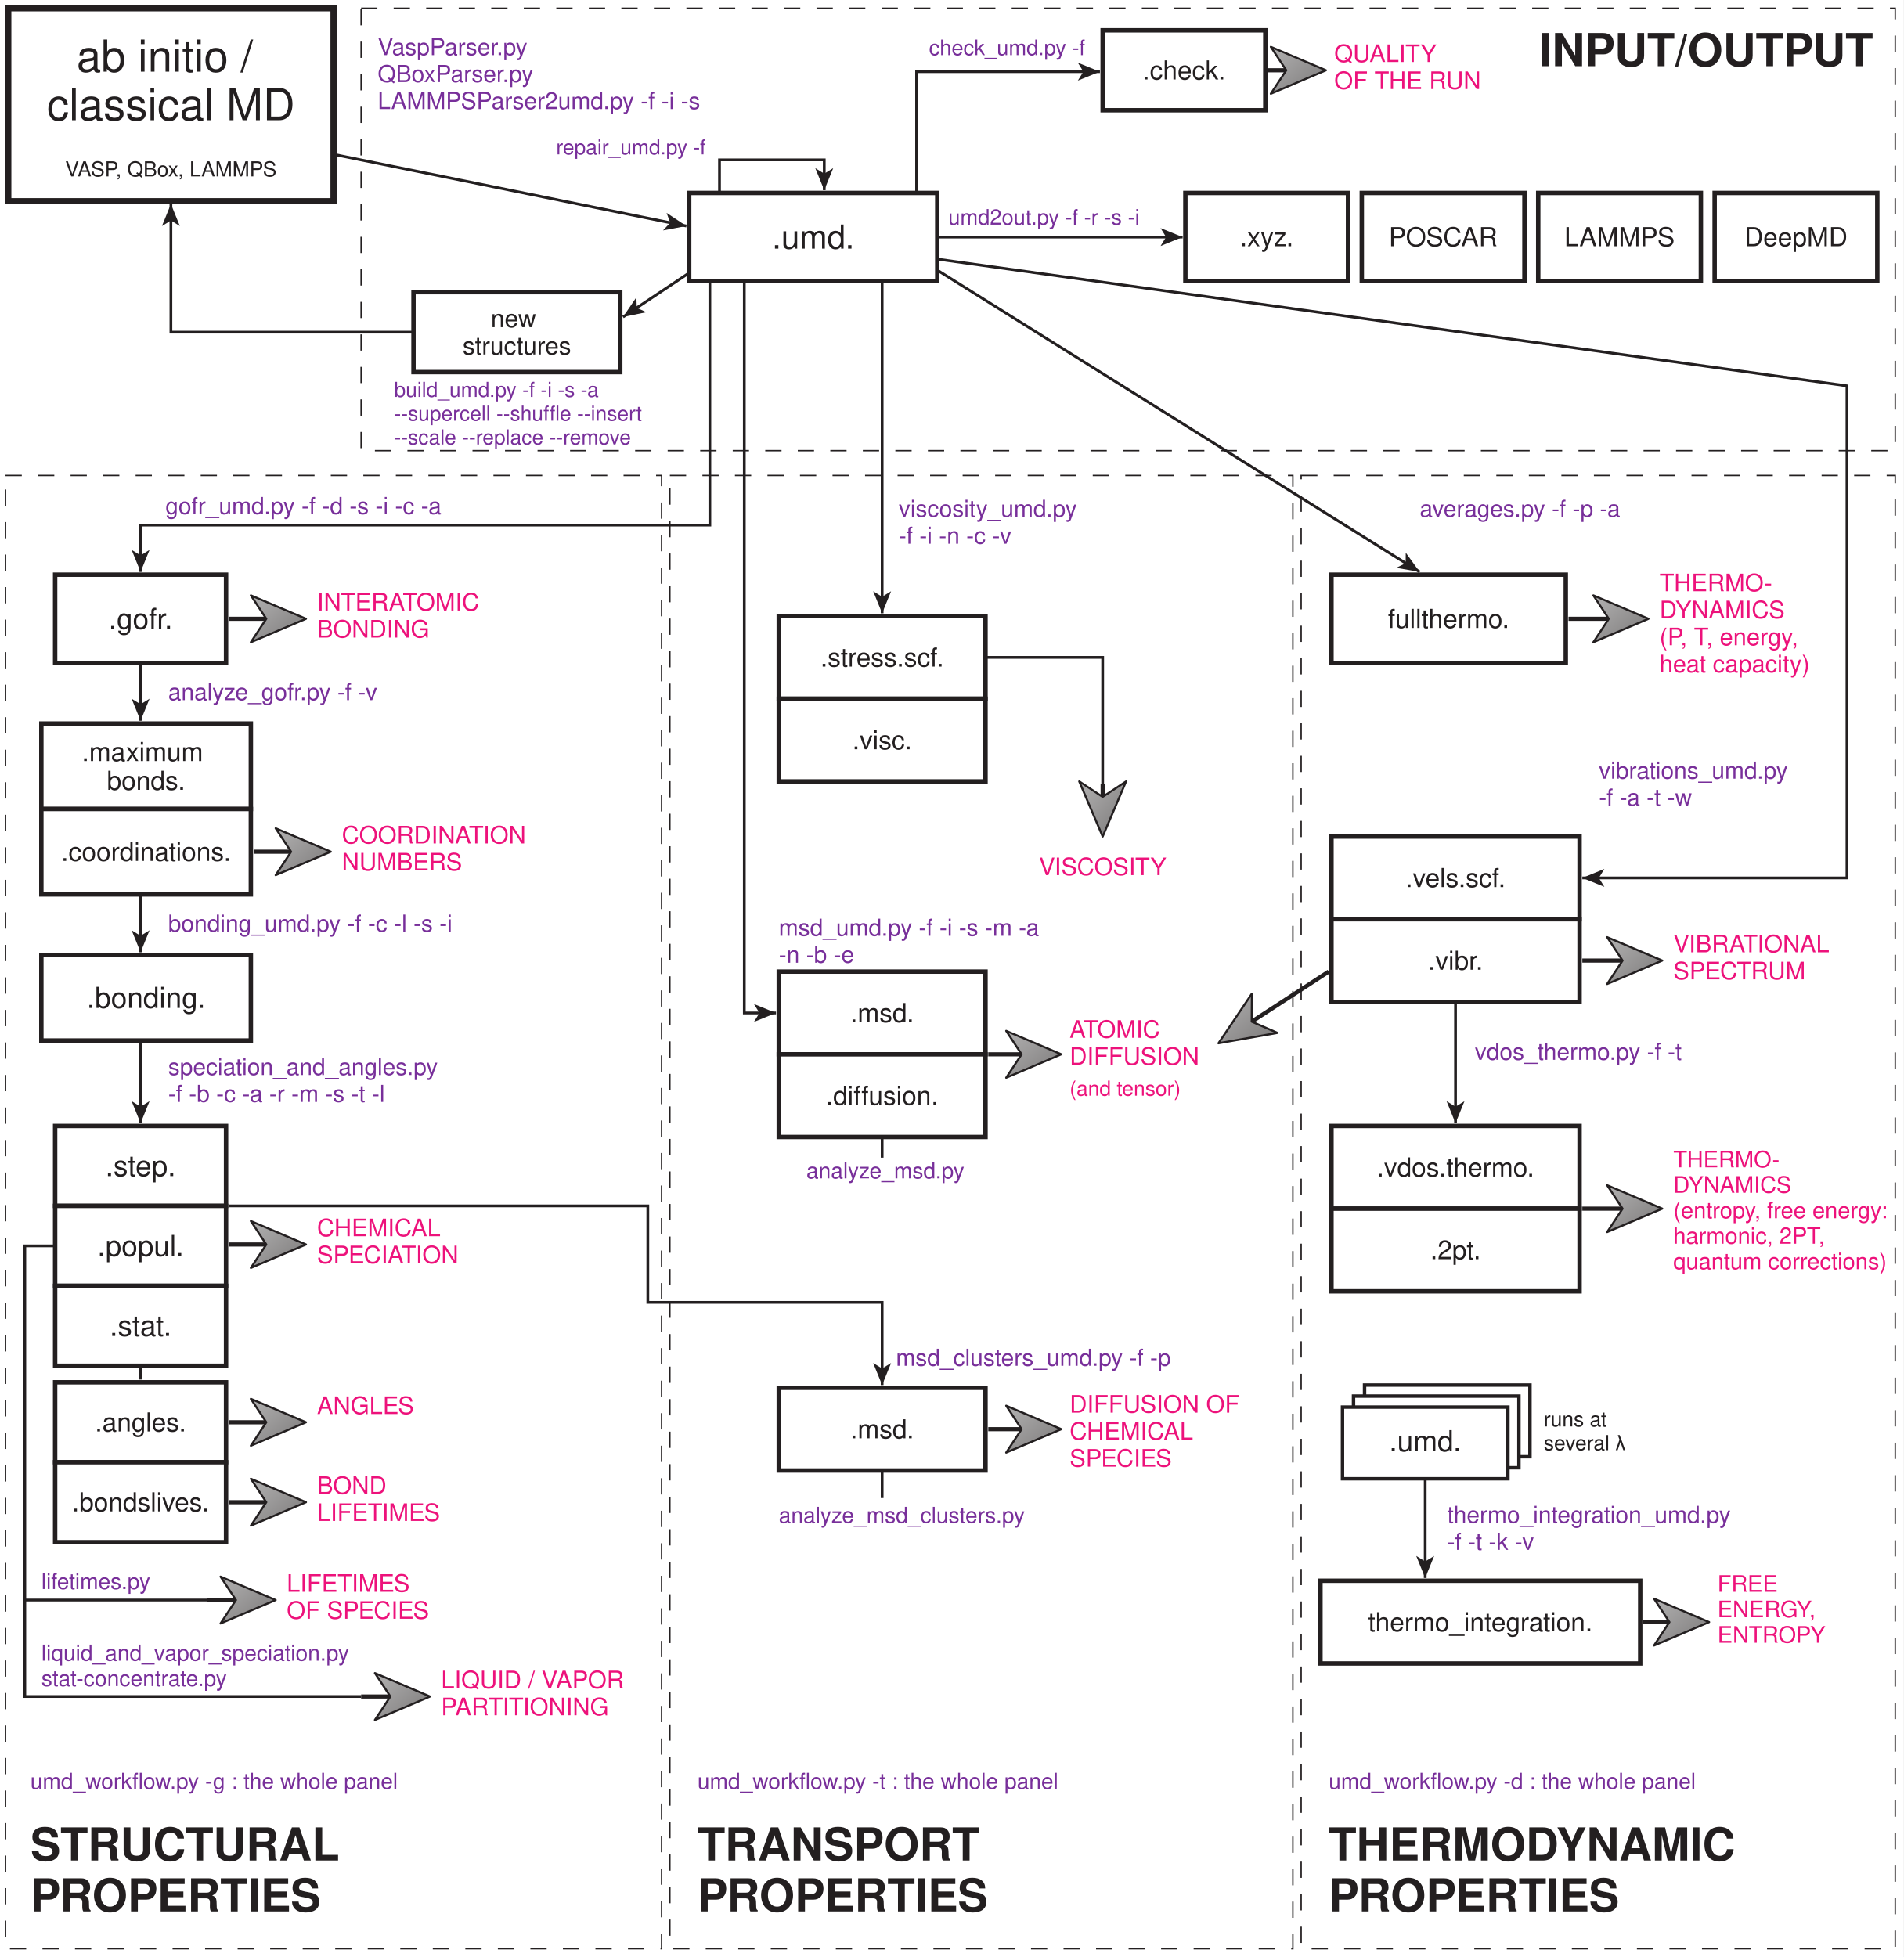
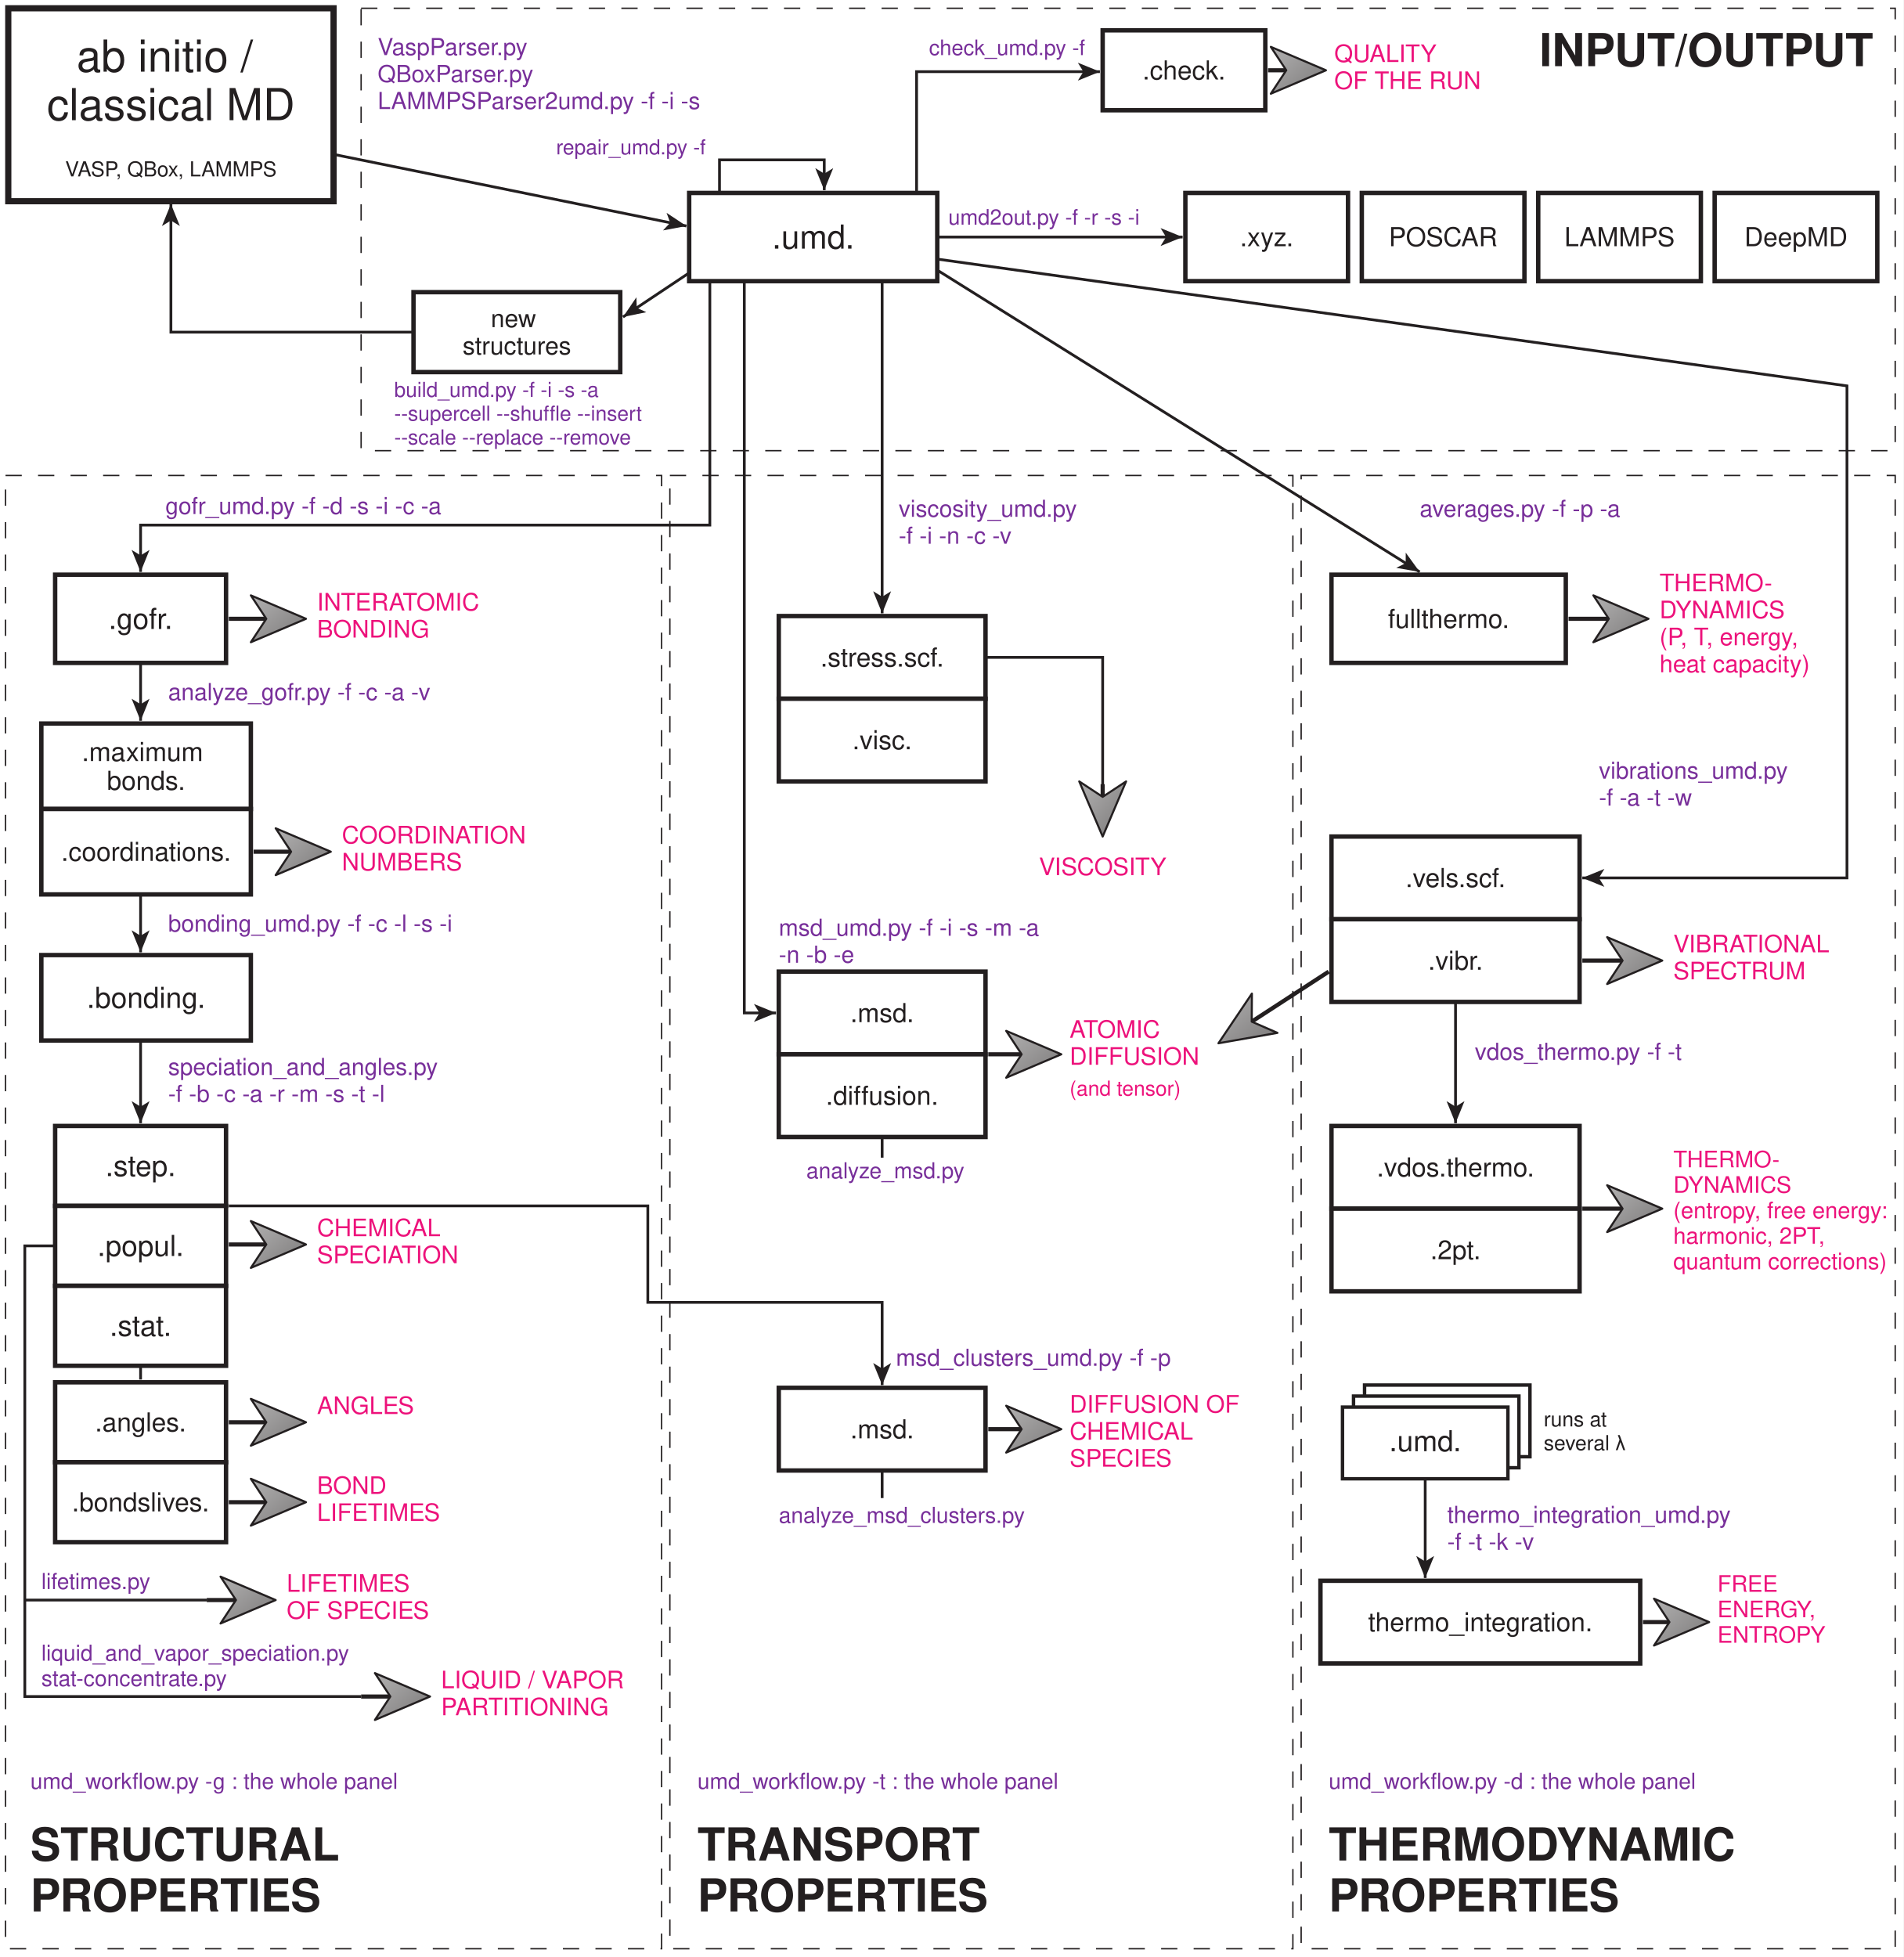
<svg xmlns="http://www.w3.org/2000/svg" width="1381pt" height="1420pt" viewBox="0 0 1381 1420">
  <defs>
    <linearGradient id="grayfill" x1="0" y1="0" x2="1" y2="1">
      <stop offset="0" stop-color="#B2B1B1" />
      <stop offset="1" stop-color="#7B7979" />
    </linearGradient>
  </defs>
  <rect width="1381" height="1420" fill="white" />
  <rect x="262" y="6" width="1113" height="321" fill="none" stroke="#231F20" stroke-width="1" stroke-dasharray="11.8 11.8" />
  <rect x="4" y="345" width="476" height="1069" fill="none" stroke="#231F20" stroke-width="1" stroke-dasharray="11.8 11.8" />
  <rect x="486" y="345" width="452" height="1069" fill="none" stroke="#231F20" stroke-width="1" stroke-dasharray="11.8 11.8" />
  <rect x="944" y="345" width="431" height="1069" fill="none" stroke="#231F20" stroke-width="1" stroke-dasharray="11.8 11.8" />
  <text x="1359" y="48" font-family="Helvetica, 'Helvetica Neue', Arial, sans-serif" font-size="33" fill="#231F20" text-anchor="end" font-weight="bold">
    <tspan x="1359" dy="0">INPUT/OUTPUT</tspan>
  </text>
  <text x="22" y="1350" font-family="Helvetica, 'Helvetica Neue', Arial, sans-serif" font-size="33" fill="#231F20" text-anchor="start" font-weight="bold">
    <tspan x="22" dy="0">STRUCTURAL</tspan>
    <tspan x="22" dy="36.96">PROPERTIES</tspan>
  </text>
  <text x="506" y="1350" font-family="Helvetica, 'Helvetica Neue', Arial, sans-serif" font-size="33" fill="#231F20" text-anchor="start" font-weight="bold">
    <tspan x="506" dy="0">TRANSPORT</tspan>
    <tspan x="506" dy="36.96">PROPERTIES</tspan>
  </text>
  <text x="964" y="1350" font-family="Helvetica, 'Helvetica Neue', Arial, sans-serif" font-size="33" fill="#231F20" text-anchor="start" font-weight="bold">
    <tspan x="964" dy="0">THERMODYNAMIC</tspan>
    <tspan x="964" dy="36.96">PROPERTIES</tspan>
  </text>
  <text x="22" y="1298" font-family="'Myriad Pro', 'Helvetica Neue', Helvetica, Arial, sans-serif" font-size="16" fill="#782F9A" text-anchor="start" font-weight="normal">
    <tspan x="22" dy="0">umd_workflow.py -g : the whole panel</tspan>
  </text>
  <text x="506" y="1298" font-family="'Myriad Pro', 'Helvetica Neue', Helvetica, Arial, sans-serif" font-size="16" fill="#782F9A" text-anchor="start" font-weight="normal">
    <tspan x="506" dy="0">umd_workflow.py -t : the whole panel</tspan>
  </text>
  <text x="964" y="1298" font-family="'Myriad Pro', 'Helvetica Neue', Helvetica, Arial, sans-serif" font-size="16" fill="#782F9A" text-anchor="start" font-weight="normal">
    <tspan x="964" dy="0">umd_workflow.py -d : the whole panel</tspan>
  </text>
  <rect x="6" y="6" width="236" height="140" fill="white" stroke="#231F20" stroke-width="4.5" />
  <text x="124" y="52" font-family="Helvetica, 'Helvetica Neue', Arial, sans-serif" font-size="32" fill="#231F20" text-anchor="middle" font-weight="normal">
    <tspan x="124" dy="0">ab initio /</tspan>
    <tspan x="124" dy="35.2">classical MD</tspan>
  </text>
  <text x="124" y="128" font-family="Helvetica, 'Helvetica Neue', Arial, sans-serif" font-size="15" fill="#231F20" text-anchor="middle" font-weight="normal">
    <tspan x="124" dy="0">VASP, QBox, LAMMPS</tspan>
  </text>
  <rect x="500" y="140" width="180" height="64" fill="white" stroke="#231F20" stroke-width="3.2" />
  <text x="590" y="180.4" font-family="Helvetica, 'Helvetica Neue', Arial, sans-serif" font-size="24" fill="#231F20" text-anchor="middle" font-weight="normal">
    <tspan x="590" dy="0">.umd.</tspan>
  </text>
  <path d="M 242 112 L 498 164" fill="none" stroke="#231F20" stroke-width="2" />
  <path d="M 498 164 L 483.614 154.445 L 486.24 161.611 L 481.026 167.185 Z" fill="#231F20" />
  <text x="274" y="40" font-family="'Myriad Pro', 'Helvetica Neue', Helvetica, Arial, sans-serif" font-size="17" fill="#782F9A" text-anchor="start" font-weight="normal">
    <tspan x="274" dy="0">VaspParser.py</tspan>
    <tspan x="274" dy="19.55">QBoxParser.py</tspan>
    <tspan x="274" dy="19.55">LAMMPSParser2umd.py -f -i -s</tspan>
  </text>
  <path d="M 522 140 L 522 116 L 598 116 L 598 138" fill="none" stroke="#231F20" stroke-width="2" />
  <path d="M 598 138 L 604.5 122 L 598 126 L 591.5 122 Z" fill="#231F20" />
  <text x="512" y="112" font-family="'Myriad Pro', 'Helvetica Neue', Helvetica, Arial, sans-serif" font-size="15" fill="#782F9A" text-anchor="end" font-weight="normal">
    <tspan x="512" dy="0">repair_umd.py -f</tspan>
  </text>
  <rect x="300" y="212" width="150" height="58" fill="white" stroke="#231F20" stroke-width="3.2" />
  <text x="375" y="237.4" font-family="Helvetica, 'Helvetica Neue', Arial, sans-serif" font-size="18" fill="#231F20" text-anchor="middle" font-weight="normal">
    <tspan x="375" dy="0">new</tspan>
    <tspan x="375" dy="19.8">structures</tspan>
  </text>
  <path d="M 500 198 L 452 230" fill="none" stroke="#231F20" stroke-width="2" />
  <path d="M 452 230 L 468.918 226.533 L 461.985 223.344 L 461.707 215.716 Z" fill="#231F20" />
  <path d="M 300 241 L 124 241 L 124 148" fill="none" stroke="#231F20" stroke-width="2" />
  <path d="M 124 148 L 117.5 164 L 124 160 L 130.5 164 Z" fill="#231F20" />
  <text x="286" y="288" font-family="'Myriad Pro', 'Helvetica Neue', Helvetica, Arial, sans-serif" font-size="15" fill="#782F9A" text-anchor="start" font-weight="normal">
    <tspan x="286" dy="0">build_umd.py -f -i -s -a</tspan>
    <tspan x="286" dy="17.25">--supercell --shuffle --insert</tspan>
    <tspan x="286" dy="17.25">--scale --replace --remove</tspan>
  </text>
  <path d="M 680 172 L 858 172" fill="none" stroke="#231F20" stroke-width="2" />
  <path d="M 858 172 L 842 165.5 L 846 172 L 842 178.5 Z" fill="#231F20" />
  <text x="688" y="163" font-family="'Myriad Pro', 'Helvetica Neue', Helvetica, Arial, sans-serif" font-size="15.5" fill="#782F9A" text-anchor="start" font-weight="normal">
    <tspan x="688" dy="0">umd2out.py -f -r -s -i</tspan>
  </text>
  <rect x="860" y="140" width="118" height="64" fill="white" stroke="#231F20" stroke-width="3.2" />
  <text x="919" y="178.65" font-family="Helvetica, 'Helvetica Neue', Arial, sans-serif" font-size="19" fill="#231F20" text-anchor="middle" font-weight="normal">
    <tspan x="919" dy="0">.xyz.</tspan>
  </text>
  <rect x="988" y="140" width="118" height="64" fill="white" stroke="#231F20" stroke-width="3.2" />
  <text x="1047" y="178.65" font-family="Helvetica, 'Helvetica Neue', Arial, sans-serif" font-size="19" fill="#231F20" text-anchor="middle" font-weight="normal">
    <tspan x="1047" dy="0">POSCAR</tspan>
  </text>
  <rect x="1116" y="140" width="118" height="64" fill="white" stroke="#231F20" stroke-width="3.2" />
  <text x="1175" y="178.65" font-family="Helvetica, 'Helvetica Neue', Arial, sans-serif" font-size="19" fill="#231F20" text-anchor="middle" font-weight="normal">
    <tspan x="1175" dy="0">LAMMPS</tspan>
  </text>
  <rect x="1244" y="140" width="118" height="64" fill="white" stroke="#231F20" stroke-width="3.2" />
  <text x="1303" y="178.65" font-family="Helvetica, 'Helvetica Neue', Arial, sans-serif" font-size="19" fill="#231F20" text-anchor="middle" font-weight="normal">
    <tspan x="1303" dy="0">DeepMD</tspan>
  </text>
  <path d="M 665 140 L 665 52 L 798 52" fill="none" stroke="#231F20" stroke-width="2" />
  <path d="M 798 52 L 782 45.5 L 786 52 L 782 58.5 Z" fill="#231F20" />
  <text x="674" y="40" font-family="'Myriad Pro', 'Helvetica Neue', Helvetica, Arial, sans-serif" font-size="15.5" fill="#782F9A" text-anchor="start" font-weight="normal">
    <tspan x="674" dy="0">check_umd.py -f</tspan>
  </text>
  <rect x="800" y="22" width="118" height="58" fill="white" stroke="#231F20" stroke-width="3.2" />
  <text x="859" y="57.65" font-family="Helvetica, 'Helvetica Neue', Arial, sans-serif" font-size="19" fill="#231F20" text-anchor="middle" font-weight="normal">
    <tspan x="859" dy="0">.check.</tspan>
  </text>
  <path d="M 920 51 L 933.2 51" stroke="#231F20" stroke-width="3" />
  <path d="M 962 51 L 922 34 L 933.2 51 L 922 68 Z" fill="url(#grayfill)" stroke="#231F20" stroke-width="1.5" stroke-linejoin="round" />
  <text x="968" y="45" font-family="'Myriad Pro', 'Helvetica Neue', Helvetica, Arial, sans-serif" font-size="17.5" fill="#ED127B" text-anchor="start" font-weight="normal">
    <tspan x="968" dy="0">QUALITY</tspan>
    <tspan x="968" dy="19.6">OF THE RUN</tspan>
  </text>
  <path d="M 515 204 L 515 381 L 102 381 L 102 415" fill="none" stroke="#231F20" stroke-width="2" />
  <path d="M 102 415 L 108.5 399 L 102 403 L 95.5 399 Z" fill="#231F20" />
  <path d="M 640 204 L 640 445" fill="none" stroke="#231F20" stroke-width="2" />
  <path d="M 640 445 L 646.5 429 L 640 433 L 633.5 429 Z" fill="#231F20" />
  <path d="M 540 204 L 540 735 L 563 735" fill="none" stroke="#231F20" stroke-width="2" />
  <path d="M 563 735 L 547 728.5 L 551 735 L 547 741.5 Z" fill="#231F20" />
  <path d="M 680 196 L 1030 415" fill="none" stroke="#231F20" stroke-width="2" />
  <path d="M 1030 415 L 1019.88 401.003 L 1019.83 408.635 L 1012.99 412.023 Z" fill="#231F20" />
  <path d="M 680 188 L 1340 280 L 1340 637 L 1148 637" fill="none" stroke="#231F20" stroke-width="2" />
  <path d="M 1148 637 L 1164 643.5 L 1160 637 L 1164 630.5 Z" fill="#231F20" />
  <g transform="translate(0,45)">
    <rect x="40" y="372" width="124" height="64" fill="white" stroke="#231F20" stroke-width="3.2" />
    <text x="102" y="411.35" font-family="Helvetica, 'Helvetica Neue', Arial, sans-serif" font-size="21" fill="#231F20" text-anchor="middle" font-weight="normal">
      <tspan x="102" dy="0">.gofr.</tspan>
    </text>
    <text x="120" y="328" font-family="'Myriad Pro', 'Helvetica Neue', Helvetica, Arial, sans-serif" font-size="17" fill="#782F9A" text-anchor="start" font-weight="normal">
      <tspan x="120" dy="0">gofr_umd.py -f -d -s -i -c -a</tspan>
    </text>
    <path d="M 166 404 L 193.2 404" stroke="#231F20" stroke-width="3" />
    <path d="M 222 404 L 182 387 L 193.2 404 L 182 421 Z" fill="url(#grayfill)" stroke="#231F20" stroke-width="1.5" stroke-linejoin="round" />
    <text x="230" y="398" font-family="'Myriad Pro', 'Helvetica Neue', Helvetica, Arial, sans-serif" font-size="17.5" fill="#ED127B" text-anchor="start" font-weight="normal">
      <tspan x="230" dy="0">INTERATOMIC</tspan>
      <tspan x="230" dy="19.6">BONDING</tspan>
    </text>
    <path d="M 102 436 L 102 478" fill="none" stroke="#231F20" stroke-width="2" />
    <path d="M 102 478 L 108.5 462 L 102 466 L 95.5 462 Z" fill="#231F20" />
    <text x="122" y="463" font-family="'Myriad Pro', 'Helvetica Neue', Helvetica, Arial, sans-serif" font-size="17" fill="#782F9A" text-anchor="start" font-weight="normal">
-       <tspan x="122" dy="0">analyze_gofr.py -f -v</tspan>
+       <tspan x="122" dy="0">analyze_gofr.py -f -c -a -v</tspan>
    </text>
    <rect x="30" y="480" width="152" height="62" fill="white" stroke="#231F20" stroke-width="3.2" />
    <text x="106" y="507.2" font-family="Helvetica, 'Helvetica Neue', Arial, sans-serif" font-size="19" fill="#231F20" text-anchor="middle" font-weight="normal">
      <tspan x="106" dy="0">.maximum</tspan>
      <tspan x="106" dy="20.9">bonds.</tspan>
    </text>
    <rect x="30" y="542" width="152" height="62" fill="white" stroke="#231F20" stroke-width="3.2" />
    <text x="106" y="579.65" font-family="Helvetica, 'Helvetica Neue', Arial, sans-serif" font-size="19" fill="#231F20" text-anchor="middle" font-weight="normal">
      <tspan x="106" dy="0">.coordinations.</tspan>
    </text>
    <path d="M 184 573 L 211.2 573" stroke="#231F20" stroke-width="3" />
    <path d="M 240 573 L 200 556 L 211.2 573 L 200 590 Z" fill="url(#grayfill)" stroke="#231F20" stroke-width="1.5" stroke-linejoin="round" />
    <text x="248" y="567" font-family="'Myriad Pro', 'Helvetica Neue', Helvetica, Arial, sans-serif" font-size="17.5" fill="#ED127B" text-anchor="start" font-weight="normal">
      <tspan x="248" dy="0">COORDINATION</tspan>
      <tspan x="248" dy="19.6">NUMBERS</tspan>
    </text>
    <path d="M 102 604 L 102 646" fill="none" stroke="#231F20" stroke-width="2" />
    <path d="M 102 646 L 108.5 630 L 102 634 L 95.5 630 Z" fill="#231F20" />
    <text x="122" y="631" font-family="'Myriad Pro', 'Helvetica Neue', Helvetica, Arial, sans-serif" font-size="17" fill="#782F9A" text-anchor="start" font-weight="normal">
      <tspan x="122" dy="0">bonding_umd.py -f -c -l -s -i</tspan>
    </text>
    <rect x="30" y="648" width="152" height="62" fill="white" stroke="#231F20" stroke-width="3.2" />
    <text x="106" y="686.35" font-family="Helvetica, 'Helvetica Neue', Arial, sans-serif" font-size="21" fill="#231F20" text-anchor="middle" font-weight="normal">
      <tspan x="106" dy="0">.bonding.</tspan>
    </text>
    <path d="M 102 710 L 102 770" fill="none" stroke="#231F20" stroke-width="2" />
    <path d="M 102 770 L 108.5 754 L 102 758 L 95.5 754 Z" fill="#231F20" />
    <text x="122" y="735" font-family="'Myriad Pro', 'Helvetica Neue', Helvetica, Arial, sans-serif" font-size="17" fill="#782F9A" text-anchor="start" font-weight="normal">
      <tspan x="122" dy="0">speciation_and_angles.py</tspan>
      <tspan x="122" dy="19.55">-f -b -c -a -r -m -s -t -l</tspan>
    </text>
    <rect x="40" y="772" width="124" height="58" fill="white" stroke="#231F20" stroke-width="3.2" />
    <text x="102" y="808.35" font-family="Helvetica, 'Helvetica Neue', Arial, sans-serif" font-size="21" fill="#231F20" text-anchor="middle" font-weight="normal">
      <tspan x="102" dy="0">.step.</tspan>
    </text>
    <rect x="40" y="830" width="124" height="58" fill="white" stroke="#231F20" stroke-width="3.2" />
    <text x="102" y="866.35" font-family="Helvetica, 'Helvetica Neue', Arial, sans-serif" font-size="21" fill="#231F20" text-anchor="middle" font-weight="normal">
      <tspan x="102" dy="0">.popul.</tspan>
    </text>
    <rect x="40" y="888" width="124" height="58" fill="white" stroke="#231F20" stroke-width="3.2" />
    <text x="102" y="924.35" font-family="Helvetica, 'Helvetica Neue', Arial, sans-serif" font-size="21" fill="#231F20" text-anchor="middle" font-weight="normal">
      <tspan x="102" dy="0">.stat.</tspan>
    </text>
    <path d="M 166 858 L 193.2 858" stroke="#231F20" stroke-width="3" />
    <path d="M 222 858 L 182 841 L 193.2 858 L 182 875 Z" fill="url(#grayfill)" stroke="#231F20" stroke-width="1.5" stroke-linejoin="round" />
    <text x="230" y="852" font-family="'Myriad Pro', 'Helvetica Neue', Helvetica, Arial, sans-serif" font-size="17.5" fill="#ED127B" text-anchor="start" font-weight="normal">
      <tspan x="230" dy="0">CHEMICAL</tspan>
      <tspan x="230" dy="19.6">SPECIATION</tspan>
    </text>
    <rect x="40" y="958" width="124" height="58" fill="white" stroke="#231F20" stroke-width="3.2" />
    <text x="102" y="993.65" font-family="Helvetica, 'Helvetica Neue', Arial, sans-serif" font-size="19" fill="#231F20" text-anchor="middle" font-weight="normal">
      <tspan x="102" dy="0">.angles.</tspan>
    </text>
    <rect x="40" y="1016" width="124" height="58" fill="white" stroke="#231F20" stroke-width="3.2" />
    <text x="102" y="1051.65" font-family="Helvetica, 'Helvetica Neue', Arial, sans-serif" font-size="19" fill="#231F20" text-anchor="middle" font-weight="normal">
      <tspan x="102" dy="0">.bondslives.</tspan>
    </text>
    <path d="M 102 946 L 102 956" fill="none" stroke="#231F20" stroke-width="2" />
    <path d="M 166 987 L 193.2 987" stroke="#231F20" stroke-width="3" />
    <path d="M 222 987 L 182 970 L 193.2 987 L 182 1004 Z" fill="url(#grayfill)" stroke="#231F20" stroke-width="1.5" stroke-linejoin="round" />
    <text x="230" y="981" font-family="'Myriad Pro', 'Helvetica Neue', Helvetica, Arial, sans-serif" font-size="17.5" fill="#ED127B" text-anchor="start" font-weight="normal">
      <tspan x="230" dy="0">ANGLES</tspan>
    </text>
    <path d="M 166 1045 L 193.2 1045" stroke="#231F20" stroke-width="3" />
    <path d="M 222 1045 L 182 1028 L 193.2 1045 L 182 1062 Z" fill="url(#grayfill)" stroke="#231F20" stroke-width="1.5" stroke-linejoin="round" />
    <text x="230" y="1039" font-family="'Myriad Pro', 'Helvetica Neue', Helvetica, Arial, sans-serif" font-size="17.5" fill="#ED127B" text-anchor="start" font-weight="normal">
      <tspan x="230" dy="0">BOND</tspan>
      <tspan x="230" dy="19.6">LIFETIMES</tspan>
    </text>
    <path d="M 40 859 L 18 859 L 18 1186 L 262 1186" fill="none" stroke="#231F20" stroke-width="2" />
    <path d="M 18 1116 L 150 1116" fill="none" stroke="#231F20" stroke-width="2" />
    <text x="30" y="1108" font-family="'Myriad Pro', 'Helvetica Neue', Helvetica, Arial, sans-serif" font-size="16" fill="#782F9A" text-anchor="start" font-weight="normal">
      <tspan x="30" dy="0">lifetimes.py</tspan>
    </text>
    <path d="M 150 1116 L 171.2 1116" stroke="#231F20" stroke-width="3" />
    <path d="M 200 1116 L 160 1099 L 171.2 1116 L 160 1133 Z" fill="url(#grayfill)" stroke="#231F20" stroke-width="1.5" stroke-linejoin="round" />
    <text x="208" y="1110" font-family="'Myriad Pro', 'Helvetica Neue', Helvetica, Arial, sans-serif" font-size="17.5" fill="#ED127B" text-anchor="start" font-weight="normal">
      <tspan x="208" dy="0">LIFETIMES</tspan>
      <tspan x="208" dy="19.6">OF SPECIES</tspan>
    </text>
    <text x="30" y="1160" font-family="'Myriad Pro', 'Helvetica Neue', Helvetica, Arial, sans-serif" font-size="16" fill="#782F9A" text-anchor="start" font-weight="normal">
      <tspan x="30" dy="0">liquid_and_vapor_speciation.py</tspan>
      <tspan x="30" dy="18.4">stat-concentrate.py</tspan>
    </text>
    <path d="M 262 1186 L 283.2 1186" stroke="#231F20" stroke-width="3" />
    <path d="M 312 1186 L 272 1169 L 283.2 1186 L 272 1203 Z" fill="url(#grayfill)" stroke="#231F20" stroke-width="1.5" stroke-linejoin="round" />
    <text x="320" y="1180" font-family="'Myriad Pro', 'Helvetica Neue', Helvetica, Arial, sans-serif" font-size="17.5" fill="#ED127B" text-anchor="start" font-weight="normal">
      <tspan x="320" dy="0">LIQUID / VAPOR</tspan>
      <tspan x="320" dy="19.6">PARTITIONING</tspan>
    </text>
    <text x="652" y="330" font-family="'Myriad Pro', 'Helvetica Neue', Helvetica, Arial, sans-serif" font-size="17" fill="#782F9A" text-anchor="start" font-weight="normal">
      <tspan x="652" dy="0">viscosity_umd.py</tspan>
      <tspan x="652" dy="19.55">-f -i -n -c -v</tspan>
    </text>
    <rect x="565" y="402" width="150" height="60" fill="white" stroke="#231F20" stroke-width="3.2" />
    <text x="640" y="438.65" font-family="Helvetica, 'Helvetica Neue', Arial, sans-serif" font-size="19" fill="#231F20" text-anchor="middle" font-weight="normal">
      <tspan x="640" dy="0">.stress.scf.</tspan>
    </text>
    <rect x="565" y="462" width="150" height="60" fill="white" stroke="#231F20" stroke-width="3.2" />
    <text x="640" y="498.65" font-family="Helvetica, 'Helvetica Neue', Arial, sans-serif" font-size="19" fill="#231F20" text-anchor="middle" font-weight="normal">
      <tspan x="640" dy="0">.visc.</tspan>
    </text>
    <path d="M 715 432 L 800 432 L 800 526" fill="none" stroke="#231F20" stroke-width="2" />
    <path d="M 800 524 L 800 533.2" stroke="#231F20" stroke-width="3" />
    <path d="M 800 562 L 817 522 L 800 533.2 L 783 522 Z" fill="url(#grayfill)" stroke="#231F20" stroke-width="1.5" stroke-linejoin="round" />
    <text x="800" y="590" font-family="'Myriad Pro', 'Helvetica Neue', Helvetica, Arial, sans-serif" font-size="17.5" fill="#ED127B" text-anchor="middle" font-weight="normal">
      <tspan x="800" dy="0">VISCOSITY</tspan>
    </text>
    <text x="565" y="634" font-family="'Myriad Pro', 'Helvetica Neue', Helvetica, Arial, sans-serif" font-size="17" fill="#782F9A" text-anchor="start" font-weight="normal">
      <tspan x="565" dy="0">msd_umd.py -f -i -s -m -a</tspan>
      <tspan x="565" dy="19.55">-n -b -e</tspan>
    </text>
    <rect x="565" y="660" width="150" height="60" fill="white" stroke="#231F20" stroke-width="3.2" />
    <text x="640" y="696.65" font-family="Helvetica, 'Helvetica Neue', Arial, sans-serif" font-size="19" fill="#231F20" text-anchor="middle" font-weight="normal">
      <tspan x="640" dy="0">.msd.</tspan>
    </text>
    <rect x="565" y="720" width="150" height="60" fill="white" stroke="#231F20" stroke-width="3.2" />
    <text x="640" y="756.65" font-family="Helvetica, 'Helvetica Neue', Arial, sans-serif" font-size="19" fill="#231F20" text-anchor="middle" font-weight="normal">
      <tspan x="640" dy="0">.diffusion.</tspan>
    </text>
    <path d="M 717 720 L 741.2 720" stroke="#231F20" stroke-width="3" />
    <path d="M 770 720 L 730 703 L 741.2 720 L 730 737 Z" fill="url(#grayfill)" stroke="#231F20" stroke-width="1.5" stroke-linejoin="round" />
    <text x="776" y="708" font-family="'Myriad Pro', 'Helvetica Neue', Helvetica, Arial, sans-serif" font-size="17.5" fill="#ED127B" text-anchor="start" font-weight="normal">
      <tspan x="776" dy="0">ATOMIC</tspan>
      <tspan x="776" dy="19.6">DIFFUSION</tspan>
    </text>
    <text x="776" y="750" font-family="'Myriad Pro', 'Helvetica Neue', Helvetica, Arial, sans-serif" font-size="15" fill="#ED127B" text-anchor="start" font-weight="normal">
      <tspan x="776" dy="0">(and tensor)</tspan>
    </text>
    <text x="585" y="810" font-family="'Myriad Pro', 'Helvetica Neue', Helvetica, Arial, sans-serif" font-size="16" fill="#782F9A" text-anchor="start" font-weight="normal">
      <tspan x="585" dy="0">analyze_msd.py</tspan>
    </text>
    <path d="M 640 780 L 640 795" fill="none" stroke="#231F20" stroke-width="2" />
    <path d="M 166 830 L 470 830 L 470 900 L 640 900 L 640 960" fill="none" stroke="#231F20" stroke-width="2" />
    <path d="M 640 960 L 646.5 944 L 640 948 L 633.5 944 Z" fill="#231F20" />
    <text x="650" y="946" font-family="'Myriad Pro', 'Helvetica Neue', Helvetica, Arial, sans-serif" font-size="17" fill="#782F9A" text-anchor="start" font-weight="normal">
      <tspan x="650" dy="0">msd_clusters_umd.py -f -p</tspan>
    </text>
    <rect x="565" y="962" width="150" height="60" fill="white" stroke="#231F20" stroke-width="3.2" />
    <text x="640" y="998.65" font-family="Helvetica, 'Helvetica Neue', Arial, sans-serif" font-size="19" fill="#231F20" text-anchor="middle" font-weight="normal">
      <tspan x="640" dy="0">.msd.</tspan>
    </text>
    <path d="M 717 992 L 741.2 992" stroke="#231F20" stroke-width="3" />
    <path d="M 770 992 L 730 975 L 741.2 992 L 730 1009 Z" fill="url(#grayfill)" stroke="#231F20" stroke-width="1.5" stroke-linejoin="round" />
    <text x="776" y="980" font-family="'Myriad Pro', 'Helvetica Neue', Helvetica, Arial, sans-serif" font-size="17.5" fill="#ED127B" text-anchor="start" font-weight="normal">
      <tspan x="776" dy="0">DIFFUSION OF</tspan>
      <tspan x="776" dy="19.6">CHEMICAL</tspan>
      <tspan x="776" dy="19.6">SPECIES</tspan>
    </text>
    <text x="565" y="1060" font-family="'Myriad Pro', 'Helvetica Neue', Helvetica, Arial, sans-serif" font-size="16" fill="#782F9A" text-anchor="start" font-weight="normal">
      <tspan x="565" dy="0">analyze_msd_clusters.py</tspan>
    </text>
    <path d="M 640 1022 L 640 1042" fill="none" stroke="#231F20" stroke-width="2" />
    <text x="1030" y="330" font-family="'Myriad Pro', 'Helvetica Neue', Helvetica, Arial, sans-serif" font-size="17" fill="#782F9A" text-anchor="start" font-weight="normal">
      <tspan x="1030" dy="0">averages.py -f -p -a</tspan>
    </text>
    <rect x="966" y="372" width="170" height="64" fill="white" stroke="#231F20" stroke-width="3.2" />
    <text x="1051" y="410.65" font-family="Helvetica, 'Helvetica Neue', Arial, sans-serif" font-size="19" fill="#231F20" text-anchor="middle" font-weight="normal">
      <tspan x="1051" dy="0">fullthermo.</tspan>
    </text>
    <path d="M 1138 404 L 1167.2 404" stroke="#231F20" stroke-width="3" />
    <path d="M 1196 404 L 1156 387 L 1167.2 404 L 1156 421 Z" fill="url(#grayfill)" stroke="#231F20" stroke-width="1.5" stroke-linejoin="round" />
    <text x="1204" y="384" font-family="'Myriad Pro', 'Helvetica Neue', Helvetica, Arial, sans-serif" font-size="17.5" fill="#ED127B" text-anchor="start" font-weight="normal">
      <tspan x="1204" dy="0">THERMO-</tspan>
      <tspan x="1204" dy="19.6">DYNAMICS</tspan>
      <tspan x="1204" dy="19.6">(P, T, energy,</tspan>
      <tspan x="1204" dy="19.6">heat capacity)</tspan>
    </text>
    <text x="1160" y="520" font-family="'Myriad Pro', 'Helvetica Neue', Helvetica, Arial, sans-serif" font-size="17" fill="#782F9A" text-anchor="start" font-weight="normal">
      <tspan x="1160" dy="0">vibrations_umd.py</tspan>
      <tspan x="1160" dy="19.55">-f -a -t -w</tspan>
    </text>
    <rect x="966" y="562" width="180" height="60" fill="white" stroke="#231F20" stroke-width="3.2" />
    <text x="1056" y="598.65" font-family="Helvetica, 'Helvetica Neue', Arial, sans-serif" font-size="19" fill="#231F20" text-anchor="middle" font-weight="normal">
      <tspan x="1056" dy="0">.vels.scf.</tspan>
    </text>
    <rect x="966" y="622" width="180" height="60" fill="white" stroke="#231F20" stroke-width="3.2" />
    <text x="1056" y="658.65" font-family="Helvetica, 'Helvetica Neue', Arial, sans-serif" font-size="19" fill="#231F20" text-anchor="middle" font-weight="normal">
      <tspan x="1056" dy="0">.vibr.</tspan>
    </text>
    <path d="M 1148 652 L 1177.2 652" stroke="#231F20" stroke-width="3" />
    <path d="M 1206 652 L 1166 635 L 1177.2 652 L 1166 669 Z" fill="url(#grayfill)" stroke="#231F20" stroke-width="1.5" stroke-linejoin="round" />
    <text x="1214" y="646" font-family="'Myriad Pro', 'Helvetica Neue', Helvetica, Arial, sans-serif" font-size="17.5" fill="#ED127B" text-anchor="start" font-weight="normal">
      <tspan x="1214" dy="0">VIBRATIONAL</tspan>
      <tspan x="1214" dy="19.6">SPECTRUM</tspan>
    </text>
    <path d="M 964 660 L 908.147 696.304" stroke="#231F20" stroke-width="3" />
    <path d="M 884 712 L 926.803 704.454 L 908.147 696.304 L 908.273 675.947 Z" fill="url(#grayfill)" stroke="#231F20" stroke-width="1.5" stroke-linejoin="round" />
    <path d="M 1056 682 L 1056 770" fill="none" stroke="#231F20" stroke-width="2" />
    <path d="M 1056 770 L 1062.5 754 L 1056 758 L 1049.5 754 Z" fill="#231F20" />
    <text x="1070" y="724" font-family="'Myriad Pro', 'Helvetica Neue', Helvetica, Arial, sans-serif" font-size="17" fill="#782F9A" text-anchor="start" font-weight="normal">
      <tspan x="1070" dy="0">vdos_thermo.py -f -t</tspan>
    </text>
    <rect x="966" y="772" width="180" height="60" fill="white" stroke="#231F20" stroke-width="3.2" />
    <text x="1056" y="808.65" font-family="Helvetica, 'Helvetica Neue', Arial, sans-serif" font-size="19" fill="#231F20" text-anchor="middle" font-weight="normal">
      <tspan x="1056" dy="0">.vdos.thermo.</tspan>
    </text>
    <rect x="966" y="832" width="180" height="60" fill="white" stroke="#231F20" stroke-width="3.2" />
    <text x="1056" y="868.65" font-family="Helvetica, 'Helvetica Neue', Arial, sans-serif" font-size="19" fill="#231F20" text-anchor="middle" font-weight="normal">
      <tspan x="1056" dy="0">.2pt.</tspan>
    </text>
    <path d="M 1148 832 L 1177.2 832" stroke="#231F20" stroke-width="3" />
    <path d="M 1206 832 L 1166 815 L 1177.2 832 L 1166 849 Z" fill="url(#grayfill)" stroke="#231F20" stroke-width="1.5" stroke-linejoin="round" />
    <text x="1214" y="802" font-family="'Myriad Pro', 'Helvetica Neue', Helvetica, Arial, sans-serif" font-size="16.5" fill="#ED127B" text-anchor="start" font-weight="normal">
      <tspan x="1214" dy="0">THERMO-</tspan>
      <tspan x="1214" dy="18.48">DYNAMICS</tspan>
      <tspan x="1214" dy="18.48">(entropy, free energy:</tspan>
      <tspan x="1214" dy="18.48">harmonic, 2PT,</tspan>
      <tspan x="1214" dy="18.48">quantum corrections)</tspan>
    </text>
    <rect x="990" y="960" width="120" height="52" fill="white" stroke="#231F20" stroke-width="2.5" />
    <rect x="982" y="968" width="120" height="52" fill="white" stroke="#231F20" stroke-width="2.5" />
    <rect x="974" y="976" width="120" height="52" fill="white" stroke="#231F20" stroke-width="2.5" />
    <text x="1034" y="1008" font-family="Helvetica, 'Helvetica Neue', Arial, sans-serif" font-size="21" fill="#231F20" text-anchor="middle" font-weight="normal">
      <tspan x="1034" dy="0">.umd.</tspan>
    </text>
    <text x="1120" y="990" font-family="Helvetica, 'Helvetica Neue', Arial, sans-serif" font-size="15" fill="#231F20" text-anchor="start" font-weight="normal">
      <tspan x="1120" dy="0">runs at</tspan>
      <tspan x="1120" dy="17.25">several λ</tspan>
    </text>
    <path d="M 1034 1028 L 1034 1100" fill="none" stroke="#231F20" stroke-width="2" />
    <path d="M 1034 1100 L 1040.5 1084 L 1034 1088 L 1027.5 1084 Z" fill="#231F20" />
    <text x="1050" y="1060" font-family="'Myriad Pro', 'Helvetica Neue', Helvetica, Arial, sans-serif" font-size="17" fill="#782F9A" text-anchor="start" font-weight="normal">
      <tspan x="1050" dy="0">thermo_integration_umd.py</tspan>
      <tspan x="1050" dy="19.55">-f -t -k -v</tspan>
    </text>
    <rect x="958" y="1102" width="232" height="60" fill="white" stroke="#231F20" stroke-width="3.2" />
    <text x="1074" y="1138.65" font-family="Helvetica, 'Helvetica Neue', Arial, sans-serif" font-size="19" fill="#231F20" text-anchor="middle" font-weight="normal">
      <tspan x="1074" dy="0">thermo_integration.</tspan>
    </text>
    <path d="M 1192 1132 L 1211.2 1132" stroke="#231F20" stroke-width="3" />
    <path d="M 1240 1132 L 1200 1115 L 1211.2 1132 L 1200 1149 Z" fill="url(#grayfill)" stroke="#231F20" stroke-width="1.5" stroke-linejoin="round" />
    <text x="1246" y="1110" font-family="'Myriad Pro', 'Helvetica Neue', Helvetica, Arial, sans-serif" font-size="16.5" fill="#ED127B" text-anchor="start" font-weight="normal">
      <tspan x="1246" dy="0">FREE</tspan>
      <tspan x="1246" dy="18.48">ENERGY,</tspan>
      <tspan x="1246" dy="18.48">ENTROPY</tspan>
    </text>
  </g>
</svg>
